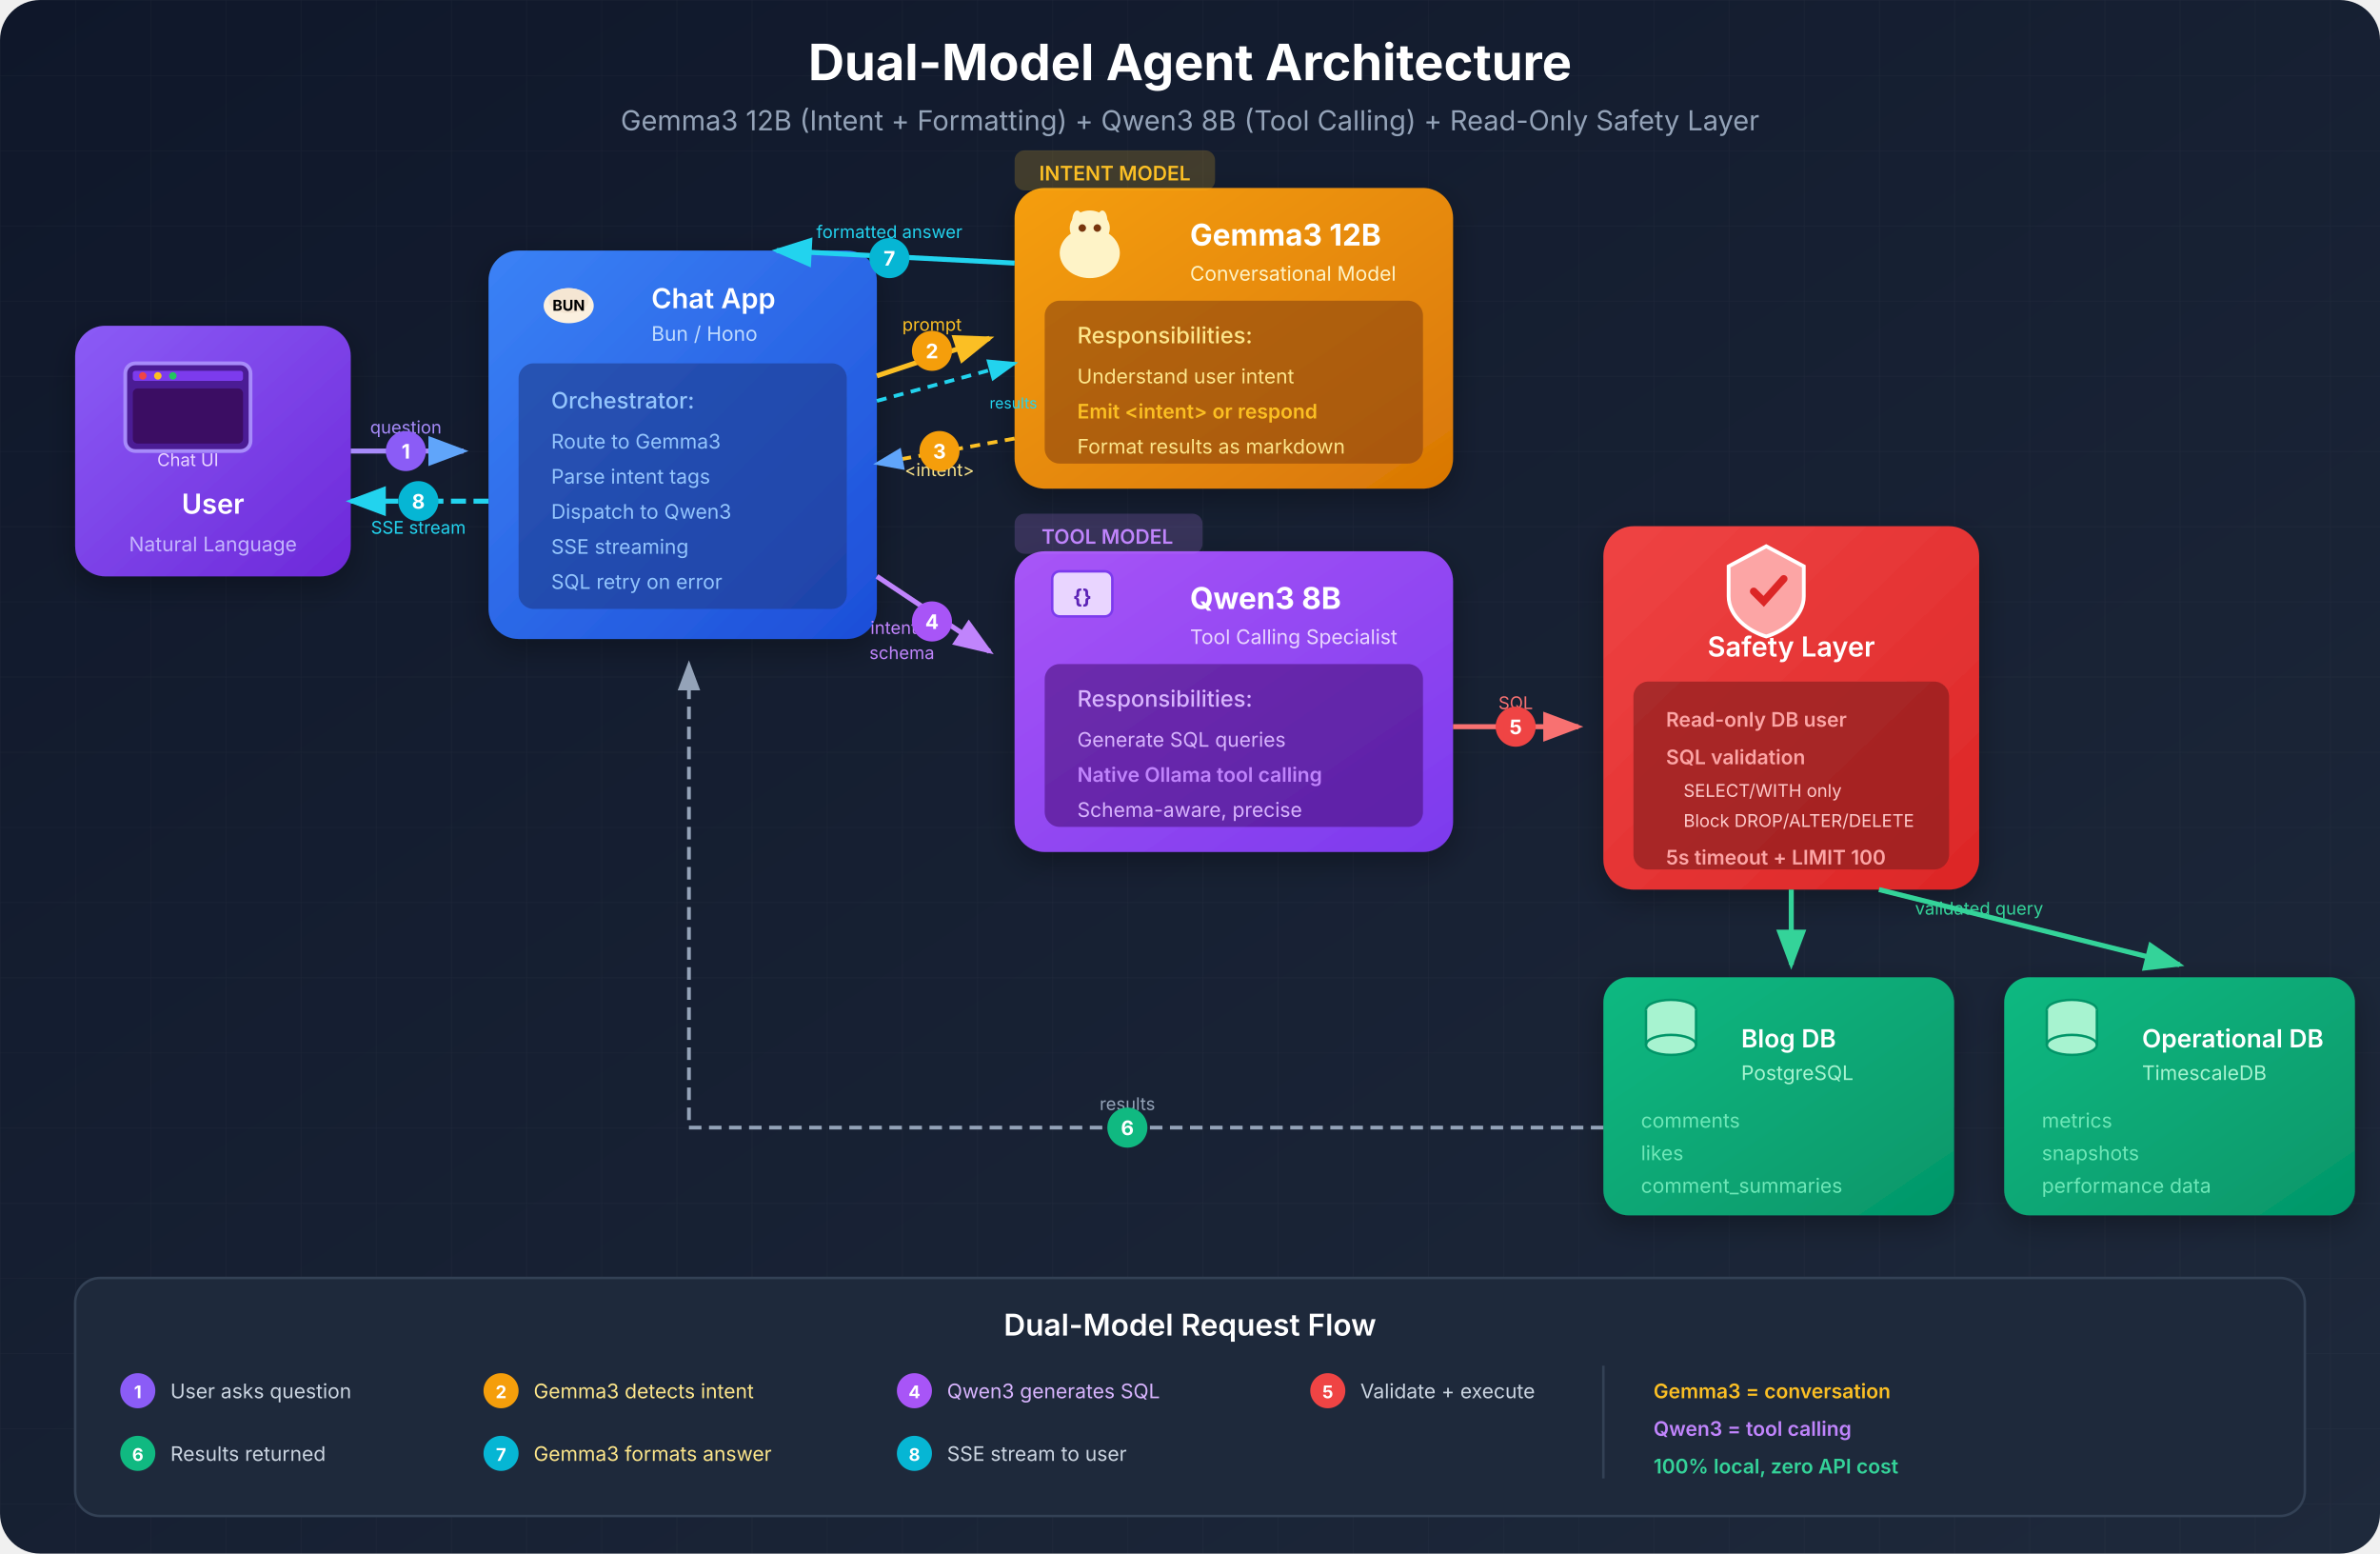
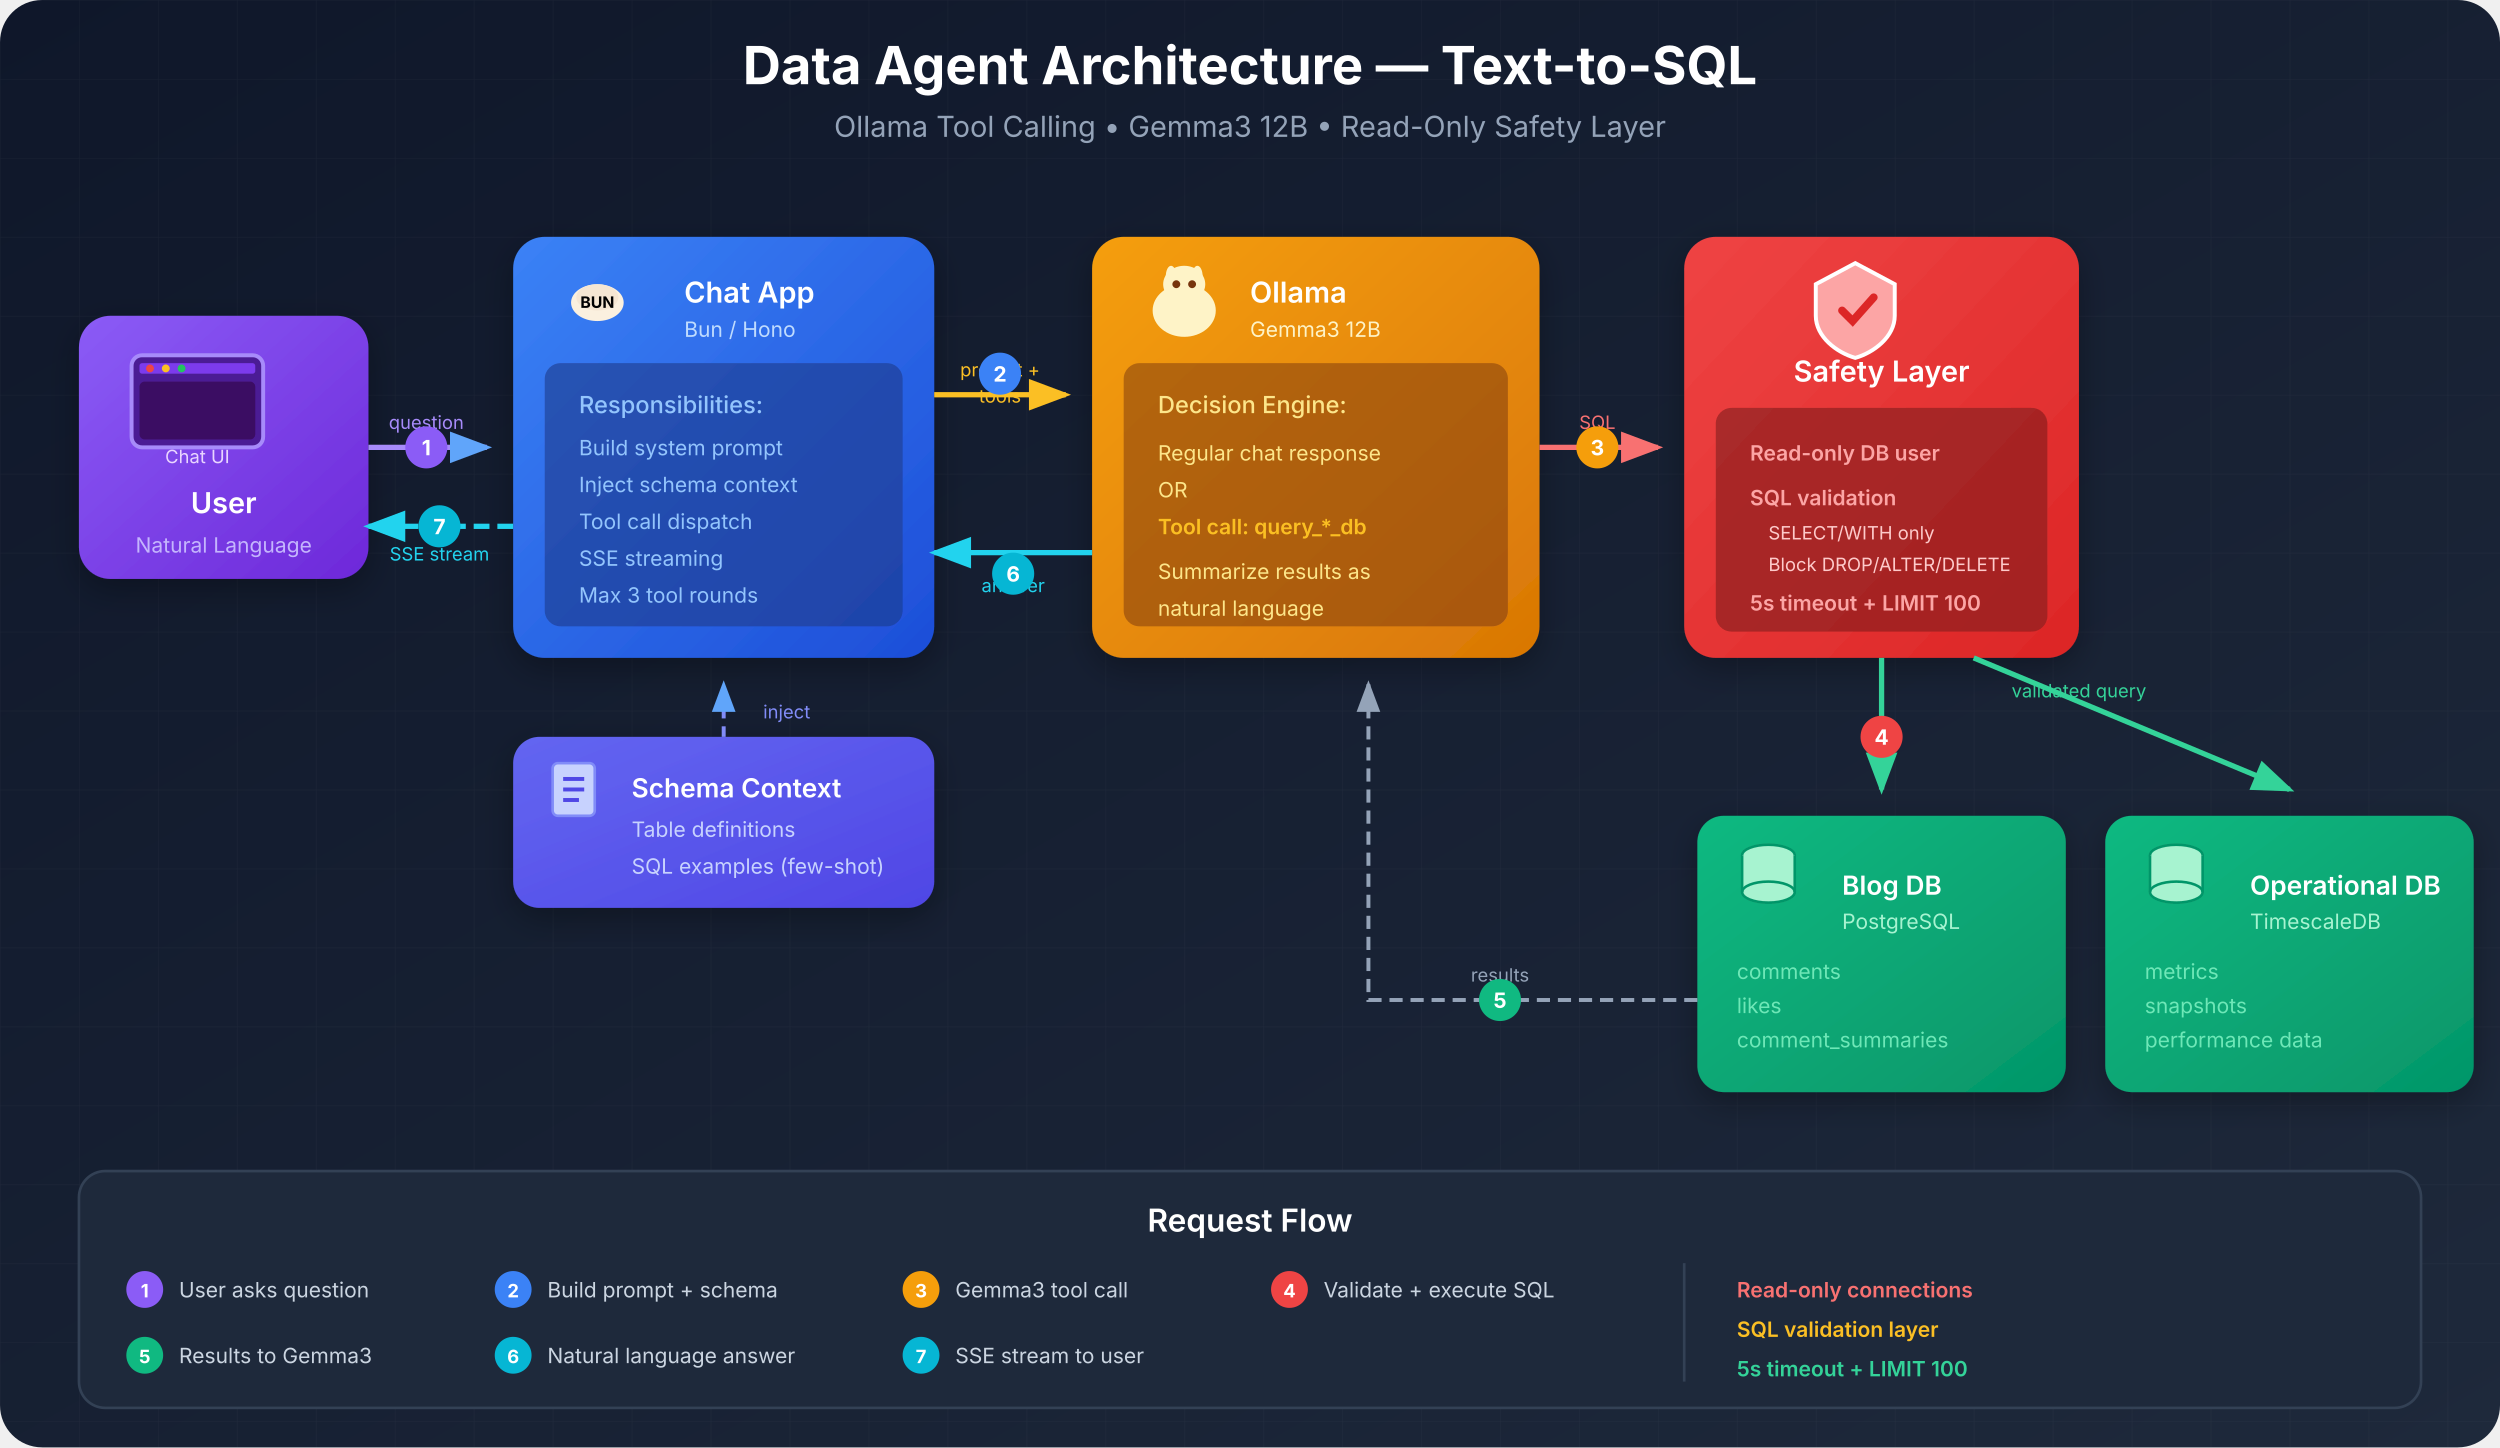
- <svg xmlns="http://www.w3.org/2000/svg" viewBox="0 0 950 620" width="950" height="620" style="font-family: system-ui, -apple-system, sans-serif;">
+ <svg xmlns="http://www.w3.org/2000/svg" viewBox="0 0 950 550" width="950" height="550" style="font-family: system-ui, -apple-system, sans-serif;">
  <defs>
    <linearGradient id="bgGrad" x1="0%" y1="0%" x2="100%" y2="100%">
      <stop offset="0%" style="stop-color:#0f172a" />
      <stop offset="100%" style="stop-color:#1e293b" />
    </linearGradient>
    <linearGradient id="chatGrad" x1="0%" y1="0%" x2="100%" y2="100%">
      <stop offset="0%" style="stop-color:#3b82f6" />
      <stop offset="100%" style="stop-color:#1d4ed8" />
    </linearGradient>
-     <linearGradient id="gemmaGrad" x1="0%" y1="0%" x2="100%" y2="100%">
+     <linearGradient id="ollamaGrad" x1="0%" y1="0%" x2="100%" y2="100%">
      <stop offset="0%" style="stop-color:#f59e0b" />
      <stop offset="100%" style="stop-color:#d97706" />
-     </linearGradient>
-     <linearGradient id="qwenGrad" x1="0%" y1="0%" x2="100%" y2="100%">
-       <stop offset="0%" style="stop-color:#a855f7" />
-       <stop offset="100%" style="stop-color:#7c3aed" />
    </linearGradient>
    <linearGradient id="safetyGrad" x1="0%" y1="0%" x2="100%" y2="100%">
      <stop offset="0%" style="stop-color:#ef4444" />
      <stop offset="100%" style="stop-color:#dc2626" />
    </linearGradient>
    <linearGradient id="dbGrad" x1="0%" y1="0%" x2="100%" y2="100%">
      <stop offset="0%" style="stop-color:#10b981" />
      <stop offset="100%" style="stop-color:#059669" />
    </linearGradient>
    <linearGradient id="userGrad" x1="0%" y1="0%" x2="100%" y2="100%">
      <stop offset="0%" style="stop-color:#8b5cf6" />
      <stop offset="100%" style="stop-color:#6d28d9" />
+     </linearGradient>
+     <linearGradient id="schemaGrad" x1="0%" y1="0%" x2="100%" y2="100%">
+       <stop offset="0%" style="stop-color:#6366f1" />
+       <stop offset="100%" style="stop-color:#4f46e5" />
    </linearGradient>
    <linearGradient id="sseGrad" x1="0%" y1="0%" x2="100%" y2="100%">
      <stop offset="0%" style="stop-color:#06b6d4" />
      <stop offset="100%" style="stop-color:#0891b2" />
    </linearGradient>
    <filter id="shadow" x="-20%" y="-20%" width="140%" height="140%">
      <feDropShadow dx="0" dy="4" stdDeviation="6" flood-color="#000" flood-opacity="0.3" />
    </filter>
    <marker id="arrowBlue" markerWidth="8" markerHeight="6" refX="7" refY="3" orient="auto">
      <polygon points="0 0, 8 3, 0 6" fill="#60a5fa" />
    </marker>
    <marker id="arrowYellow" markerWidth="8" markerHeight="6" refX="7" refY="3" orient="auto">
      <polygon points="0 0, 8 3, 0 6" fill="#fbbf24" />
    </marker>
-     <marker id="arrowPurple" markerWidth="8" markerHeight="6" refX="7" refY="3" orient="auto">
-       <polygon points="0 0, 8 3, 0 6" fill="#c084fc" />
-     </marker>
    <marker id="arrowRed" markerWidth="8" markerHeight="6" refX="7" refY="3" orient="auto">
      <polygon points="0 0, 8 3, 0 6" fill="#f87171" />
    </marker>
    <marker id="arrowGreen" markerWidth="8" markerHeight="6" refX="7" refY="3" orient="auto">
      <polygon points="0 0, 8 3, 0 6" fill="#34d399" />
    </marker>
    <marker id="arrowCyan" markerWidth="8" markerHeight="6" refX="7" refY="3" orient="auto">
      <polygon points="0 0, 8 3, 0 6" fill="#22d3ee" />
    </marker>
    <marker id="arrowGray" markerWidth="8" markerHeight="6" refX="7" refY="3" orient="auto">
      <polygon points="0 0, 8 3, 0 6" fill="#94a3b8" />
    </marker>
  </defs>
-   <rect width="950" height="620" rx="16" fill="url(#bgGrad)" />
+   <rect width="950" height="550" rx="16" fill="url(#bgGrad)" />
  <pattern id="grid" width="30" height="30" patternUnits="userSpaceOnUse">
    <path d="M 30 0 L 0 0 0 30" fill="none" stroke="#ffffff" stroke-width="0.3" opacity="0.05" />
  </pattern>
-   <rect width="950" height="620" fill="url(#grid)" />
-   <text x="475" y="32" text-anchor="middle" fill="#ffffff" font-size="20" font-weight="700">Dual-Model Agent Architecture</text>
-   <text x="475" y="52" text-anchor="middle" fill="#94a3b8" font-size="11">Gemma3 12B (Intent + Formatting) + Qwen3 8B (Tool Calling) + Read-Only Safety Layer</text>
-   <g filter="url(#shadow)">
-     <rect x="30" y="130" width="110" height="100" rx="12" fill="url(#userGrad)" />
-     <rect x="50" y="145" width="50" height="35" rx="4" fill="#4c1d95" stroke="#a78bfa" stroke-width="1.5" />
-     <rect x="53" y="148" width="44" height="4" rx="1" fill="#7c3aed" />
-     <circle cx="57" cy="150" r="1.5" fill="#ef4444" />
-     <circle cx="63" cy="150" r="1.5" fill="#fbbf24" />
-     <circle cx="69" cy="150" r="1.5" fill="#22c55e" />
-     <rect x="53" y="155" width="44" height="22" rx="2" fill="#3b0764" />
-     <text x="75" y="186" text-anchor="middle" fill="#e9d5ff" font-size="7">Chat UI</text>
-     <text x="85" y="205" text-anchor="middle" fill="#ffffff" font-size="11" font-weight="600">User</text>
-     <text x="85" y="220" text-anchor="middle" fill="#c4b5fd" font-size="8">Natural Language</text>
-   </g>
-   <g filter="url(#shadow)">
-     <rect x="195" y="100" width="155" height="155" rx="12" fill="url(#chatGrad)" />
-     <g transform="translate(215, 112)">
+   <rect width="950" height="550" fill="url(#grid)" />
+   <text x="475" y="32" text-anchor="middle" fill="#ffffff" font-size="20" font-weight="700">Data Agent Architecture — Text-to-SQL</text>
+   <text x="475" y="52" text-anchor="middle" fill="#94a3b8" font-size="11">Ollama Tool Calling • Gemma3 12B • Read-Only Safety Layer</text>
+   <g filter="url(#shadow)">
+     <rect x="30" y="120" width="110" height="100" rx="12" fill="url(#userGrad)" />
+     <rect x="50" y="135" width="50" height="35" rx="4" fill="#4c1d95" stroke="#a78bfa" stroke-width="1.5" />
+     <rect x="53" y="138" width="44" height="4" rx="1" fill="#7c3aed" />
+     <circle cx="57" cy="140" r="1.5" fill="#ef4444" />
+     <circle cx="63" cy="140" r="1.5" fill="#fbbf24" />
+     <circle cx="69" cy="140" r="1.5" fill="#22c55e" />
+     <rect x="53" y="145" width="44" height="22" rx="2" fill="#3b0764" />
+     <text x="75" y="176" text-anchor="middle" fill="#e9d5ff" font-size="7">Chat UI</text>
+     <text x="85" y="195" text-anchor="middle" fill="#ffffff" font-size="11" font-weight="600">User</text>
+     <text x="85" y="210" text-anchor="middle" fill="#c4b5fd" font-size="8">Natural Language</text>
+   </g>
+   <g filter="url(#shadow)">
+     <rect x="195" y="90" width="160" height="160" rx="12" fill="url(#chatGrad)" />
+     <g transform="translate(215, 105)">
      <ellipse cx="12" cy="10" rx="10" ry="7" fill="#fbf0df" />
      <ellipse cx="12" cy="8" rx="8" ry="5" fill="#f5e6d3" />
      <text x="12" y="12" text-anchor="middle" fill="#000" font-size="6" font-weight="bold">BUN</text>
    </g>
-     <text x="260" y="123" fill="#ffffff" font-size="11" font-weight="600">Chat App</text>
-     <text x="260" y="136" fill="#bfdbfe" font-size="8">Bun / Hono</text>
-     <rect x="207" y="145" width="131" height="98" rx="6" fill="#1e3a8a" opacity="0.6" />
-     <text x="220" y="163" fill="#93c5fd" font-size="9" font-weight="500">Orchestrator:</text>
-     <text x="220" y="179" fill="#93c5fd" font-size="8">Route to Gemma3</text>
-     <text x="220" y="193" fill="#93c5fd" font-size="8">Parse intent tags</text>
-     <text x="220" y="207" fill="#93c5fd" font-size="8">Dispatch to Qwen3</text>
-     <text x="220" y="221" fill="#93c5fd" font-size="8">SSE streaming</text>
-     <text x="220" y="235" fill="#93c5fd" font-size="8">SQL retry on error</text>
-   </g>
-   <g filter="url(#shadow)">
-     <rect x="405" y="75" width="175" height="120" rx="12" fill="url(#gemmaGrad)" />
-     <g transform="translate(420, 83)">
+     <text x="260" y="115" fill="#ffffff" font-size="11" font-weight="600">Chat App</text>
+     <text x="260" y="128" fill="#bfdbfe" font-size="8">Bun / Hono</text>
+     <rect x="207" y="138" width="136" height="100" rx="6" fill="#1e3a8a" opacity="0.6" />
+     <text x="220" y="157" fill="#93c5fd" font-size="9" font-weight="500">Responsibilities:</text>
+     <text x="220" y="173" fill="#93c5fd" font-size="8">Build system prompt</text>
+     <text x="220" y="187" fill="#93c5fd" font-size="8">Inject schema context</text>
+     <text x="220" y="201" fill="#93c5fd" font-size="8">Tool call dispatch</text>
+     <text x="220" y="215" fill="#93c5fd" font-size="8">SSE streaming</text>
+     <text x="220" y="229" fill="#93c5fd" font-size="8">Max 3 tool rounds</text>
+   </g>
+   <g filter="url(#shadow)">
+     <rect x="195" y="280" width="160" height="65" rx="10" fill="url(#schemaGrad)" />
+     <g transform="translate(210, 290)">
+       <rect width="16" height="20" rx="2" fill="#c7d2fe" stroke="#818cf8" />
+       <line x1="4" y1="6" x2="12" y2="6" stroke="#4f46e5" stroke-width="1.5" />
+       <line x1="4" y1="10" x2="12" y2="10" stroke="#4f46e5" stroke-width="1.5" />
+       <line x1="4" y1="14" x2="10" y2="14" stroke="#4f46e5" stroke-width="1.5" />
+     </g>
+     <text x="240" y="303" fill="#ffffff" font-size="10" font-weight="600">Schema Context</text>
+     <text x="240" y="318" fill="#c7d2fe" font-size="8">Table definitions</text>
+     <text x="240" y="332" fill="#c7d2fe" font-size="8">SQL examples (few-shot)</text>
+   </g>
+   <g filter="url(#shadow)">
+     <rect x="415" y="90" width="170" height="160" rx="12" fill="url(#ollamaGrad)" />
+     <g transform="translate(435, 100)">
      <ellipse cx="15" cy="18" rx="12" ry="10" fill="#fef3c7" />
      <ellipse cx="15" cy="8" rx="8" ry="7" fill="#fef3c7" />
      <ellipse cx="10" cy="5" rx="2" ry="4" fill="#fef3c7" />
      <ellipse cx="20" cy="5" rx="2" ry="4" fill="#fef3c7" />
      <circle cx="12" cy="8" r="1.5" fill="#78350f" />
      <circle cx="18" cy="8" r="1.5" fill="#78350f" />
    </g>
-     <text x="475" y="98" fill="#ffffff" font-size="12" font-weight="700">Gemma3 12B</text>
-     <text x="475" y="112" fill="#fef3c7" font-size="8">Conversational Model</text>
-     <rect x="417" y="120" width="151" height="65" rx="6" fill="#78350f" opacity="0.5" />
-     <text x="430" y="137" fill="#fde68a" font-size="9" font-weight="500">Responsibilities:</text>
-     <text x="430" y="153" fill="#fde68a" font-size="8">Understand user intent</text>
-     <text x="430" y="167" fill="#fbbf24" font-size="8" font-weight="600">Emit &lt;intent&gt; or respond</text>
-     <text x="430" y="181" fill="#fde68a" font-size="8">Format results as markdown</text>
-   </g>
-   <g filter="url(#shadow)">
-     <rect x="405" y="220" width="175" height="120" rx="12" fill="url(#qwenGrad)" />
-     <g transform="translate(420, 228)">
-       <rect width="24" height="18" rx="3" fill="#e9d5ff" stroke="#7c3aed" stroke-width="1" />
-       <text x="12" y="13" text-anchor="middle" fill="#5b21b6" font-size="8" font-weight="bold">{}</text>
-     </g>
-     <text x="475" y="243" fill="#ffffff" font-size="12" font-weight="700">Qwen3 8B</text>
-     <text x="475" y="257" fill="#e9d5ff" font-size="8">Tool Calling Specialist</text>
-     <rect x="417" y="265" width="151" height="65" rx="6" fill="#3b0764" opacity="0.5" />
-     <text x="430" y="282" fill="#d8b4fe" font-size="9" font-weight="500">Responsibilities:</text>
-     <text x="430" y="298" fill="#d8b4fe" font-size="8">Generate SQL queries</text>
-     <text x="430" y="312" fill="#c084fc" font-size="8" font-weight="600">Native Ollama tool calling</text>
-     <text x="430" y="326" fill="#d8b4fe" font-size="8">Schema-aware, precise</text>
-   </g>
-   <g filter="url(#shadow)">
-     <rect x="640" y="210" width="150" height="145" rx="12" fill="url(#safetyGrad)" />
-     <g transform="translate(690, 218)">
+     <text x="475" y="115" fill="#ffffff" font-size="11" font-weight="600">Ollama</text>
+     <text x="475" y="128" fill="#fef3c7" font-size="8">Gemma3 12B</text>
+     <rect x="427" y="138" width="146" height="100" rx="6" fill="#78350f" opacity="0.5" />
+     <text x="440" y="157" fill="#fde68a" font-size="9" font-weight="500">Decision Engine:</text>
+     <text x="440" y="175" fill="#fde68a" font-size="8">Regular chat response</text>
+     <text x="440" y="189" fill="#fde68a" font-size="8">  OR</text>
+     <text x="440" y="203" fill="#fbbf24" font-size="8" font-weight="600">Tool call: query_*_db</text>
+     <text x="440" y="220" fill="#fde68a" font-size="8">Summarize results as</text>
+     <text x="440" y="234" fill="#fde68a" font-size="8">natural language</text>
+   </g>
+   <g filter="url(#shadow)">
+     <rect x="640" y="90" width="150" height="160" rx="12" fill="url(#safetyGrad)" />
+     <g transform="translate(690, 100)">
      <path d="M 15 0 L 30 8 L 30 20 C 30 28 22 34 15 36 C 8 34 0 28 0 20 L 0 8 Z" fill="#fca5a5" stroke="#ffffff" stroke-width="1.5" />
      <path d="M 10 18 L 14 22 L 22 13" stroke="#dc2626" stroke-width="3" fill="none" stroke-linecap="round" />
    </g>
-     <text x="715" y="262" text-anchor="middle" fill="#ffffff" font-size="11" font-weight="600">Safety Layer</text>
-     <rect x="652" y="272" width="126" height="75" rx="6" fill="#7f1d1d" opacity="0.6" />
-     <text x="665" y="290" fill="#fca5a5" font-size="8" font-weight="600">Read-only DB user</text>
-     <text x="665" y="305" fill="#fca5a5" font-size="8" font-weight="600">SQL validation</text>
-     <text x="672" y="318" fill="#fecaca" font-size="7">SELECT/WITH only</text>
-     <text x="672" y="330" fill="#fecaca" font-size="7">Block DROP/ALTER/DELETE</text>
-     <text x="665" y="345" fill="#fca5a5" font-size="8" font-weight="600">5s timeout + LIMIT 100</text>
-   </g>
-   <g filter="url(#shadow)">
-     <rect x="640" y="390" width="140" height="95" rx="10" fill="url(#dbGrad)" />
-     <g transform="translate(655, 398)">
+     <text x="715" y="145" text-anchor="middle" fill="#ffffff" font-size="11" font-weight="600">Safety Layer</text>
+     <rect x="652" y="155" width="126" height="85" rx="6" fill="#7f1d1d" opacity="0.6" />
+     <text x="665" y="175" fill="#fca5a5" font-size="8" font-weight="600">Read-only DB user</text>
+     <text x="665" y="192" fill="#fca5a5" font-size="8" font-weight="600">SQL validation</text>
+     <text x="672" y="205" fill="#fecaca" font-size="7">SELECT/WITH only</text>
+     <text x="672" y="217" fill="#fecaca" font-size="7">Block DROP/ALTER/DELETE</text>
+     <text x="665" y="232" fill="#fca5a5" font-size="8" font-weight="600">5s timeout + LIMIT 100</text>
+   </g>
+   <g filter="url(#shadow)">
+     <rect x="645" y="310" width="140" height="105" rx="10" fill="url(#dbGrad)" />
+     <g transform="translate(660, 320)">
      <ellipse cx="12" cy="5" rx="10" ry="4" fill="#a7f3d0" stroke="#059669" />
      <rect x="2" y="5" width="20" height="14" fill="#a7f3d0" stroke="none" />
      <ellipse cx="12" cy="19" rx="10" ry="4" fill="#a7f3d0" stroke="#059669" />
      <line x1="2" y1="5" x2="2" y2="19" stroke="#059669" />
      <line x1="22" y1="5" x2="22" y2="19" stroke="#059669" />
    </g>
-     <text x="695" y="418" fill="#ffffff" font-size="10" font-weight="600">Blog DB</text>
-     <text x="695" y="431" fill="#a7f3d0" font-size="8">PostgreSQL</text>
-     <text x="655" y="450" fill="#6ee7b7" font-size="8">comments</text>
-     <text x="655" y="463" fill="#6ee7b7" font-size="8">likes</text>
-     <text x="655" y="476" fill="#6ee7b7" font-size="8">comment_summaries</text>
-   </g>
-   <g filter="url(#shadow)">
-     <rect x="800" y="390" width="140" height="95" rx="10" fill="url(#dbGrad)" />
-     <g transform="translate(815, 398)">
+     <text x="700" y="340" fill="#ffffff" font-size="10" font-weight="600">Blog DB</text>
+     <text x="700" y="353" fill="#a7f3d0" font-size="8">PostgreSQL</text>
+     <text x="660" y="372" fill="#6ee7b7" font-size="8">comments</text>
+     <text x="660" y="385" fill="#6ee7b7" font-size="8">likes</text>
+     <text x="660" y="398" fill="#6ee7b7" font-size="8">comment_summaries</text>
+   </g>
+   <g filter="url(#shadow)">
+     <rect x="800" y="310" width="140" height="105" rx="10" fill="url(#dbGrad)" />
+     <g transform="translate(815, 320)">
      <ellipse cx="12" cy="5" rx="10" ry="4" fill="#a7f3d0" stroke="#059669" />
      <rect x="2" y="5" width="20" height="14" fill="#a7f3d0" stroke="none" />
      <ellipse cx="12" cy="19" rx="10" ry="4" fill="#a7f3d0" stroke="#059669" />
      <line x1="2" y1="5" x2="2" y2="19" stroke="#059669" />
      <line x1="22" y1="5" x2="22" y2="19" stroke="#059669" />
    </g>
-     <text x="855" y="418" fill="#ffffff" font-size="10" font-weight="600">Operational DB</text>
-     <text x="855" y="431" fill="#a7f3d0" font-size="8">TimescaleDB</text>
-     <text x="815" y="450" fill="#6ee7b7" font-size="8">metrics</text>
-     <text x="815" y="463" fill="#6ee7b7" font-size="8">snapshots</text>
-     <text x="815" y="476" fill="#6ee7b7" font-size="8">performance data</text>
-   </g>
-   <path d="M 140 180 L 185 180" stroke="#a78bfa" stroke-width="2" fill="none" marker-end="url(#arrowBlue)" />
-   <text x="162" y="173" text-anchor="middle" fill="#a78bfa" font-size="7">question</text>
-   <path d="M 350 150 L 395 135" stroke="#fbbf24" stroke-width="2" fill="none" marker-end="url(#arrowYellow)" />
-   <text x="372" y="132" text-anchor="middle" fill="#fbbf24" font-size="7">prompt</text>
-   <path d="M 405 175 L 350 185" stroke="#fbbf24" stroke-width="1.5" stroke-dasharray="4,3" fill="none" marker-end="url(#arrowBlue)" />
-   <text x="375" y="190" text-anchor="middle" fill="#fde68a" font-size="7">&lt;intent&gt;</text>
-   <path d="M 350 230 L 395 260" stroke="#c084fc" stroke-width="2" fill="none" marker-end="url(#arrowPurple)" />
-   <text x="360" y="253" text-anchor="middle" fill="#c084fc" font-size="7">intent +</text>
-   <text x="360" y="263" text-anchor="middle" fill="#c084fc" font-size="7">schema</text>
-   <path d="M 580 290 L 630 290" stroke="#f87171" stroke-width="2" fill="none" marker-end="url(#arrowRed)" />
-   <text x="605" y="283" text-anchor="middle" fill="#f87171" font-size="7">SQL</text>
-   <path d="M 715 355 L 715 385" stroke="#34d399" stroke-width="2" fill="none" marker-end="url(#arrowGreen)" />
-   <path d="M 750 355 L 870 385" stroke="#34d399" stroke-width="2" fill="none" marker-end="url(#arrowGreen)" />
-   <text x="790" y="365" text-anchor="middle" fill="#34d399" font-size="7">validated query</text>
-   <path d="M 640 450 L 275 450 L 275 265" stroke="#94a3b8" stroke-width="1.5" stroke-dasharray="5,3" fill="none" marker-end="url(#arrowGray)" />
-   <text x="450" y="443" text-anchor="middle" fill="#94a3b8" font-size="7">results</text>
-   <path d="M 350 160 L 405 145" stroke="#22d3ee" stroke-width="1.5" stroke-dasharray="4,3" fill="none" marker-end="url(#arrowCyan)" />
-   <text x="395" y="163" fill="#22d3ee" font-size="6">results</text>
-   <path d="M 405 105 L 310 100 L 310 100" stroke="#22d3ee" stroke-width="2" fill="none" marker-end="url(#arrowCyan)" />
-   <text x="355" y="95" text-anchor="middle" fill="#22d3ee" font-size="7">formatted answer</text>
+     <text x="855" y="340" fill="#ffffff" font-size="10" font-weight="600">Operational DB</text>
+     <text x="855" y="353" fill="#a7f3d0" font-size="8">TimescaleDB</text>
+     <text x="815" y="372" fill="#6ee7b7" font-size="8">metrics</text>
+     <text x="815" y="385" fill="#6ee7b7" font-size="8">snapshots</text>
+     <text x="815" y="398" fill="#6ee7b7" font-size="8">performance data</text>
+   </g>
+   <path d="M 140 170 L 185 170" stroke="#a78bfa" stroke-width="2" fill="none" marker-end="url(#arrowBlue)" />
+   <text x="162" y="163" text-anchor="middle" fill="#a78bfa" font-size="7">question</text>
+   <path d="M 275 280 L 275 260" stroke="#818cf8" stroke-width="1.5" stroke-dasharray="4,3" fill="none" marker-end="url(#arrowBlue)" />
+   <text x="290" y="273" fill="#818cf8" font-size="7">inject</text>
+   <path d="M 355 150 L 405 150" stroke="#fbbf24" stroke-width="2" fill="none" marker-end="url(#arrowYellow)" />
+   <text x="380" y="143" text-anchor="middle" fill="#fbbf24" font-size="7">prompt +</text>
+   <text x="380" y="153" text-anchor="middle" fill="#fbbf24" font-size="7">tools</text>
+   <path d="M 585 170 L 630 170" stroke="#f87171" stroke-width="2" fill="none" marker-end="url(#arrowRed)" />
+   <text x="607" y="163" text-anchor="middle" fill="#f87171" font-size="7">SQL</text>
+   <path d="M 715 250 L 715 300" stroke="#34d399" stroke-width="2" fill="none" marker-end="url(#arrowGreen)" />
+   <path d="M 750 250 L 870 300" stroke="#34d399" stroke-width="2" fill="none" marker-end="url(#arrowGreen)" />
+   <text x="790" y="265" text-anchor="middle" fill="#34d399" font-size="7">validated query</text>
+   <path d="M 645 380 L 520 380 L 520 260" stroke="#94a3b8" stroke-width="1.5" stroke-dasharray="5,3" fill="none" marker-end="url(#arrowGray)" />
+   <text x="570" y="373" text-anchor="middle" fill="#94a3b8" font-size="7">results</text>
+   <path d="M 415 210 L 355 210" stroke="#22d3ee" stroke-width="2" fill="none" marker-end="url(#arrowCyan)" />
+   <text x="385" y="225" text-anchor="middle" fill="#22d3ee" font-size="7">answer</text>
  <path d="M 195 200 L 140 200" stroke="#22d3ee" stroke-width="2" stroke-dasharray="6,3" fill="none" marker-end="url(#arrowCyan)" />
  <text x="167" y="213" text-anchor="middle" fill="#22d3ee" font-size="7">SSE stream</text>
  <g font-size="9" font-weight="700">
-     <circle cx="162" cy="180" r="8" fill="#8b5cf6" />
-     <text x="162" y="183" text-anchor="middle" fill="#ffffff" font-size="8">1</text>
-     <circle cx="372" cy="140" r="8" fill="#f59e0b" />
-     <text x="372" y="143" text-anchor="middle" fill="#ffffff" font-size="8">2</text>
-     <circle cx="375" cy="180" r="8" fill="#f59e0b" />
-     <text x="375" y="183" text-anchor="middle" fill="#ffffff" font-size="8">3</text>
-     <circle cx="372" cy="248" r="8" fill="#a855f7" />
-     <text x="372" y="251" text-anchor="middle" fill="#ffffff" font-size="8">4</text>
-     <circle cx="605" cy="290" r="8" fill="#ef4444" />
-     <text x="605" y="293" text-anchor="middle" fill="#ffffff" font-size="8">5</text>
-     <circle cx="450" cy="450" r="8" fill="#10b981" />
-     <text x="450" y="453" text-anchor="middle" fill="#ffffff" font-size="8">6</text>
-     <circle cx="355" cy="103" r="8" fill="#06b6d4" />
-     <text x="355" y="106" text-anchor="middle" fill="#ffffff" font-size="8">7</text>
+     <circle cx="162" cy="170" r="8" fill="#8b5cf6" />
+     <text x="162" y="173" text-anchor="middle" fill="#ffffff" font-size="8">1</text>
+     <circle cx="380" cy="142" r="8" fill="#3b82f6" />
+     <text x="380" y="145" text-anchor="middle" fill="#ffffff" font-size="8">2</text>
+     <circle cx="607" cy="170" r="8" fill="#f59e0b" />
+     <text x="607" y="173" text-anchor="middle" fill="#ffffff" font-size="8">3</text>
+     <circle cx="715" cy="280" r="8" fill="#ef4444" />
+     <text x="715" y="283" text-anchor="middle" fill="#ffffff" font-size="8">4</text>
+     <circle cx="570" cy="380" r="8" fill="#10b981" />
+     <text x="570" y="383" text-anchor="middle" fill="#ffffff" font-size="8">5</text>
+     <circle cx="385" cy="218" r="8" fill="#06b6d4" />
+     <text x="385" y="221" text-anchor="middle" fill="#ffffff" font-size="8">6</text>
    <circle cx="167" cy="200" r="8" fill="#06b6d4" />
-     <text x="167" y="203" text-anchor="middle" fill="#ffffff" font-size="8">8</text>
-   </g>
-   <rect x="405" y="60" width="80" height="16" rx="4" fill="#fbbf24" opacity="0.2" />
-   <text x="445" y="72" text-anchor="middle" fill="#fbbf24" font-size="8" font-weight="600">INTENT MODEL</text>
-   <rect x="405" y="205" width="75" height="16" rx="4" fill="#c084fc" opacity="0.2" />
-   <text x="442" y="217" text-anchor="middle" fill="#c084fc" font-size="8" font-weight="600">TOOL MODEL</text>
-   <rect x="30" y="510" width="890" height="95" rx="10" fill="#1e293b" stroke="#334155" stroke-width="1" />
-   <text x="475" y="533" text-anchor="middle" fill="#ffffff" font-size="12" font-weight="600">Dual-Model Request Flow</text>
+     <text x="167" y="203" text-anchor="middle" fill="#ffffff" font-size="8">7</text>
+   </g>
+   <rect x="30" y="445" width="890" height="90" rx="10" fill="#1e293b" stroke="#334155" stroke-width="1" />
+   <text x="475" y="468" text-anchor="middle" fill="#ffffff" font-size="12" font-weight="600">Request Flow</text>
  <g font-size="9" fill="#94a3b8">
-     <circle cx="55" cy="555" r="7" fill="#8b5cf6" />
-     <text x="55" y="558" text-anchor="middle" fill="#fff" font-size="7" font-weight="700">1</text>
-     <text x="68" y="558" fill="#cbd5e1" font-size="8">User asks question</text>
-     <circle cx="200" cy="555" r="7" fill="#f59e0b" />
-     <text x="200" y="558" text-anchor="middle" fill="#fff" font-size="7" font-weight="700">2</text>
-     <text x="213" y="558" fill="#fde68a" font-size="8">Gemma3 detects intent</text>
-     <circle cx="365" cy="555" r="7" fill="#a855f7" />
-     <text x="365" y="558" text-anchor="middle" fill="#fff" font-size="7" font-weight="700">4</text>
-     <text x="378" y="558" fill="#d8b4fe" font-size="8">Qwen3 generates SQL</text>
-     <circle cx="530" cy="555" r="7" fill="#ef4444" />
-     <text x="530" y="558" text-anchor="middle" fill="#fff" font-size="7" font-weight="700">5</text>
-     <text x="543" y="558" fill="#cbd5e1" font-size="8">Validate + execute</text>
-     <circle cx="55" cy="580" r="7" fill="#10b981" />
-     <text x="55" y="583" text-anchor="middle" fill="#fff" font-size="7" font-weight="700">6</text>
-     <text x="68" y="583" fill="#cbd5e1" font-size="8">Results returned</text>
-     <circle cx="200" cy="580" r="7" fill="#06b6d4" />
-     <text x="200" y="583" text-anchor="middle" fill="#fff" font-size="7" font-weight="700">7</text>
-     <text x="213" y="583" fill="#fde68a" font-size="8">Gemma3 formats answer</text>
-     <circle cx="365" cy="580" r="7" fill="#06b6d4" />
-     <text x="365" y="583" text-anchor="middle" fill="#fff" font-size="7" font-weight="700">8</text>
-     <text x="378" y="583" fill="#cbd5e1" font-size="8">SSE stream to user</text>
-     <line x1="640" y1="545" x2="640" y2="590" stroke="#334155" stroke-width="1" />
-     <text x="660" y="558" fill="#fbbf24" font-size="8" font-weight="600">Gemma3 = conversation</text>
-     <text x="660" y="573" fill="#c084fc" font-size="8" font-weight="600">Qwen3 = tool calling</text>
-     <text x="660" y="588" fill="#34d399" font-size="8" font-weight="600">100% local, zero API cost</text>
+     <circle cx="55" cy="490" r="7" fill="#8b5cf6" />
+     <text x="55" y="493" text-anchor="middle" fill="#fff" font-size="7" font-weight="700">1</text>
+     <text x="68" y="493" fill="#cbd5e1" font-size="8">User asks question</text>
+     <circle cx="195" cy="490" r="7" fill="#3b82f6" />
+     <text x="195" y="493" text-anchor="middle" fill="#fff" font-size="7" font-weight="700">2</text>
+     <text x="208" y="493" fill="#cbd5e1" font-size="8">Build prompt + schema</text>
+     <circle cx="350" cy="490" r="7" fill="#f59e0b" />
+     <text x="350" y="493" text-anchor="middle" fill="#fff" font-size="7" font-weight="700">3</text>
+     <text x="363" y="493" fill="#cbd5e1" font-size="8">Gemma3 tool call</text>
+     <circle cx="490" cy="490" r="7" fill="#ef4444" />
+     <text x="490" y="493" text-anchor="middle" fill="#fff" font-size="7" font-weight="700">4</text>
+     <text x="503" y="493" fill="#cbd5e1" font-size="8">Validate + execute SQL</text>
+     <circle cx="55" cy="515" r="7" fill="#10b981" />
+     <text x="55" y="518" text-anchor="middle" fill="#fff" font-size="7" font-weight="700">5</text>
+     <text x="68" y="518" fill="#cbd5e1" font-size="8">Results to Gemma3</text>
+     <circle cx="195" cy="515" r="7" fill="#06b6d4" />
+     <text x="195" y="518" text-anchor="middle" fill="#fff" font-size="7" font-weight="700">6</text>
+     <text x="208" y="518" fill="#cbd5e1" font-size="8">Natural language answer</text>
+     <circle cx="350" cy="515" r="7" fill="#06b6d4" />
+     <text x="350" y="518" text-anchor="middle" fill="#fff" font-size="7" font-weight="700">7</text>
+     <text x="363" y="518" fill="#cbd5e1" font-size="8">SSE stream to user</text>
+     <line x1="640" y1="480" x2="640" y2="525" stroke="#334155" stroke-width="1" />
+     <text x="660" y="493" fill="#f87171" font-size="8" font-weight="600">Read-only connections</text>
+     <text x="660" y="508" fill="#fbbf24" font-size="8" font-weight="600">SQL validation layer</text>
+     <text x="660" y="523" fill="#34d399" font-size="8" font-weight="600">5s timeout + LIMIT 100</text>
  </g>
</svg>
